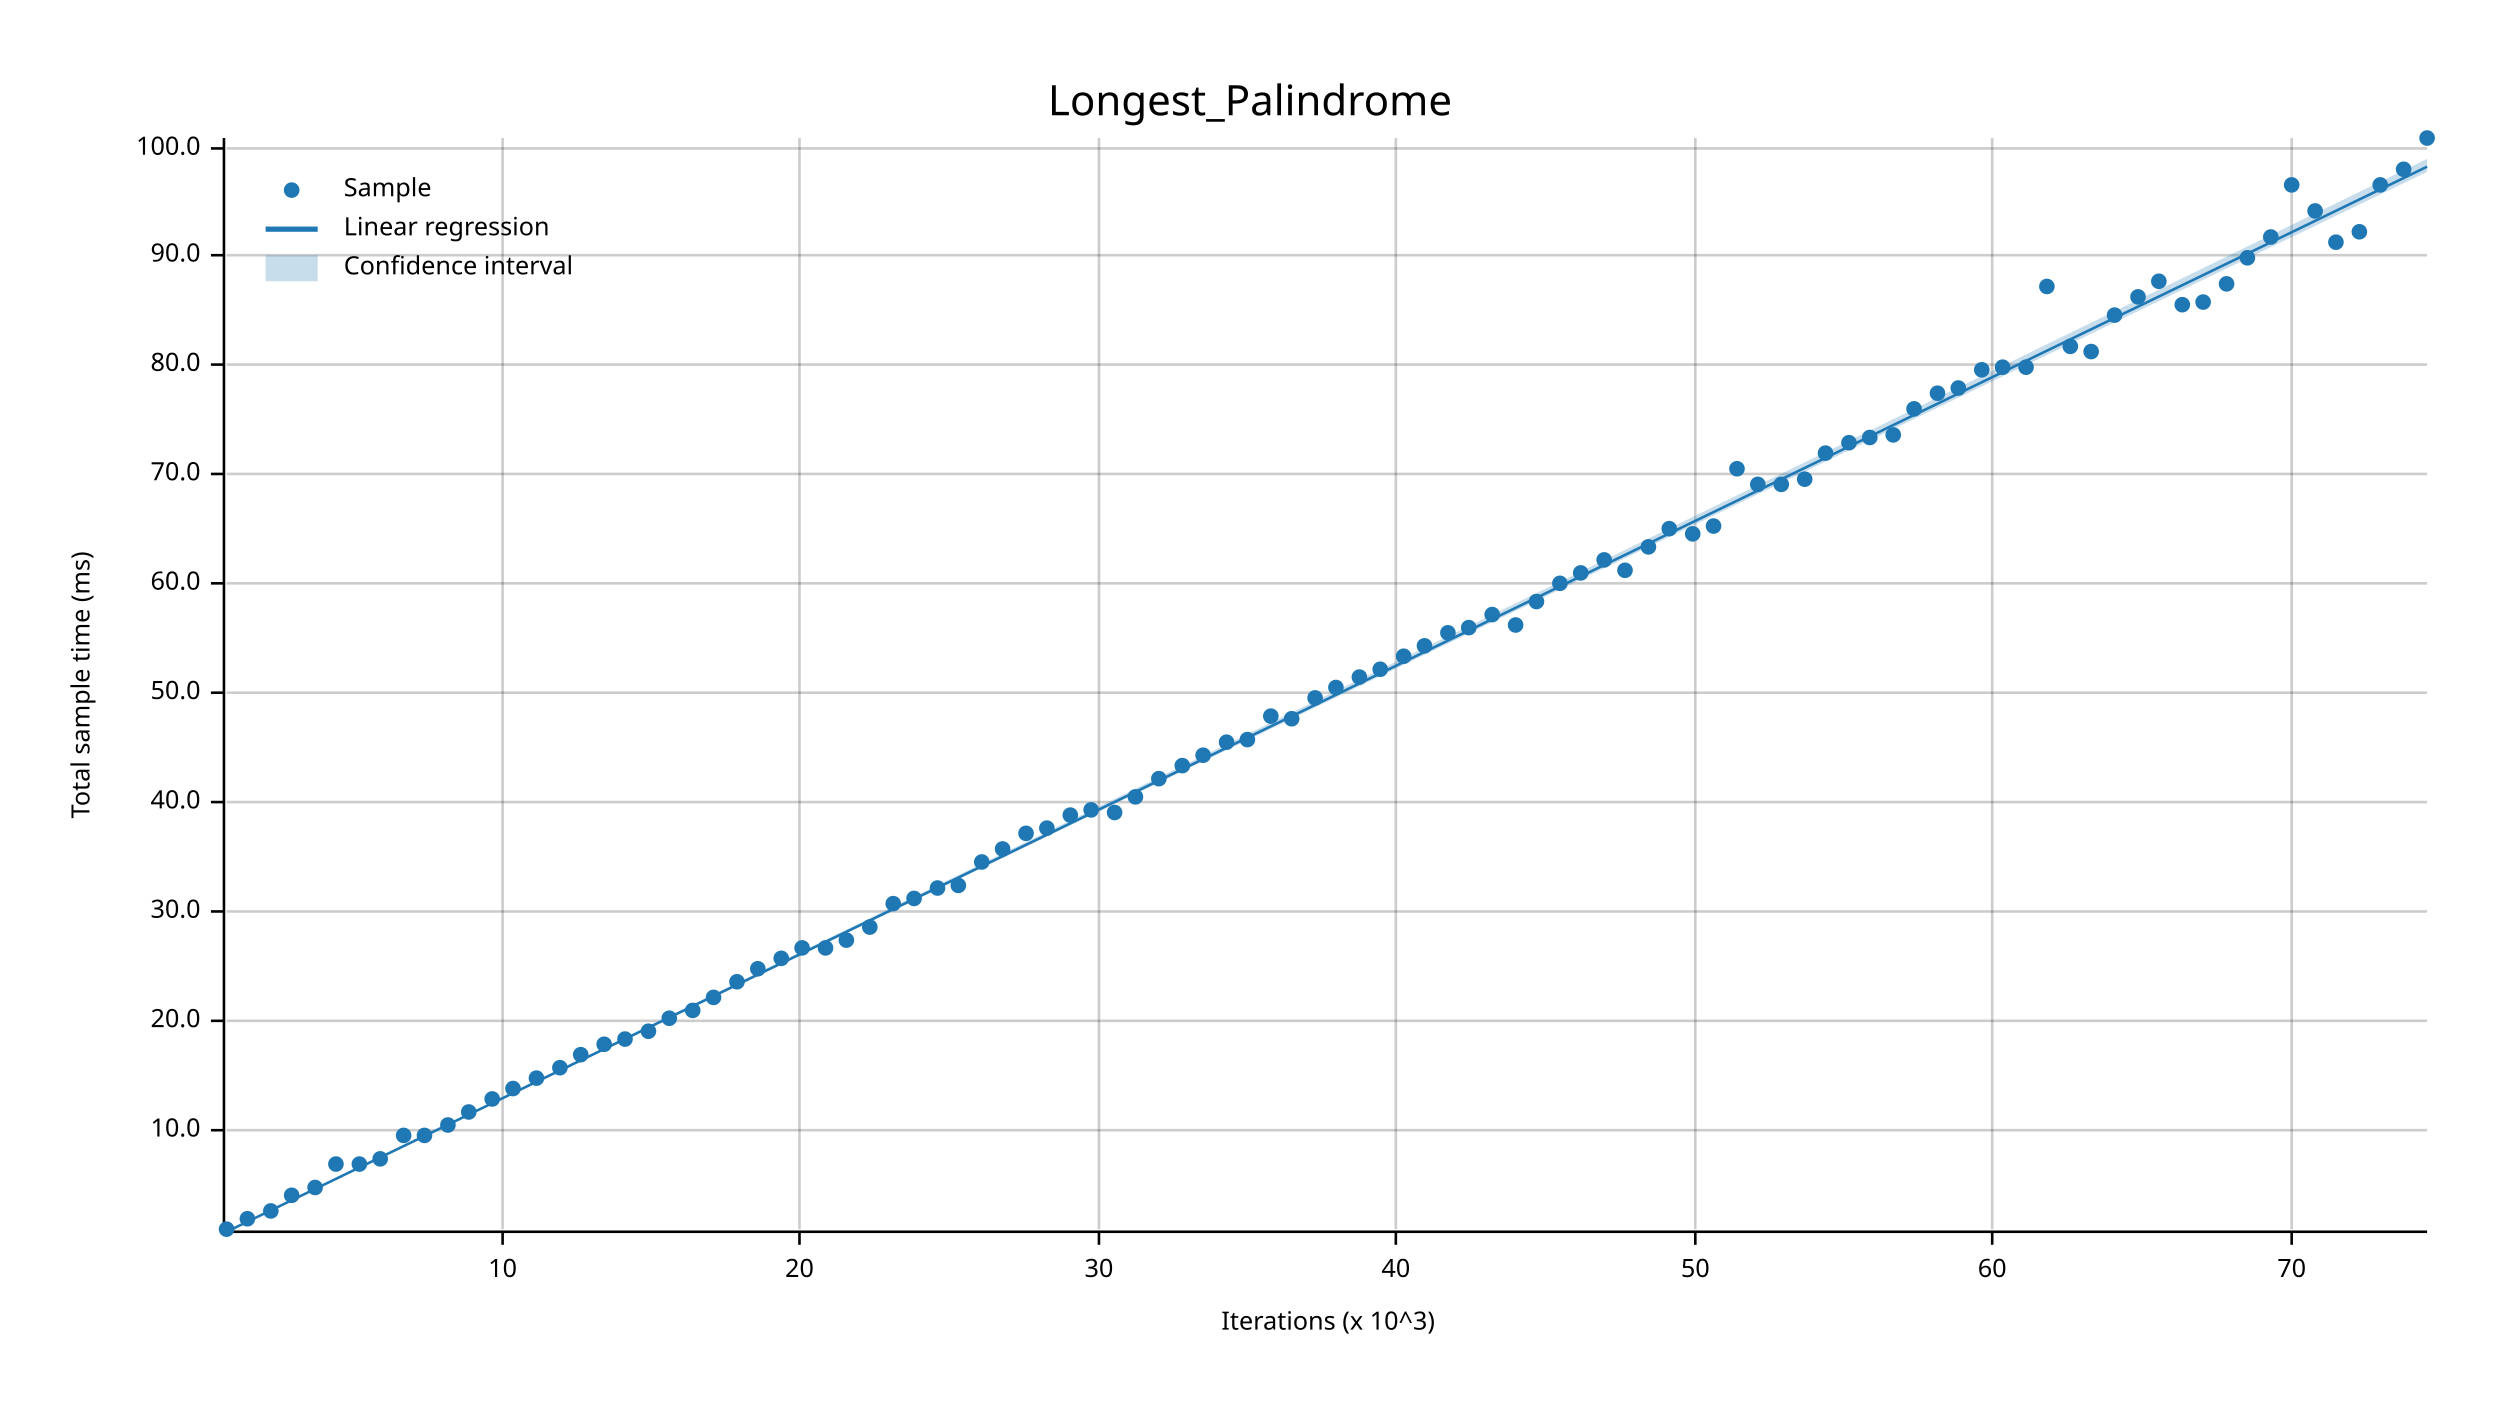
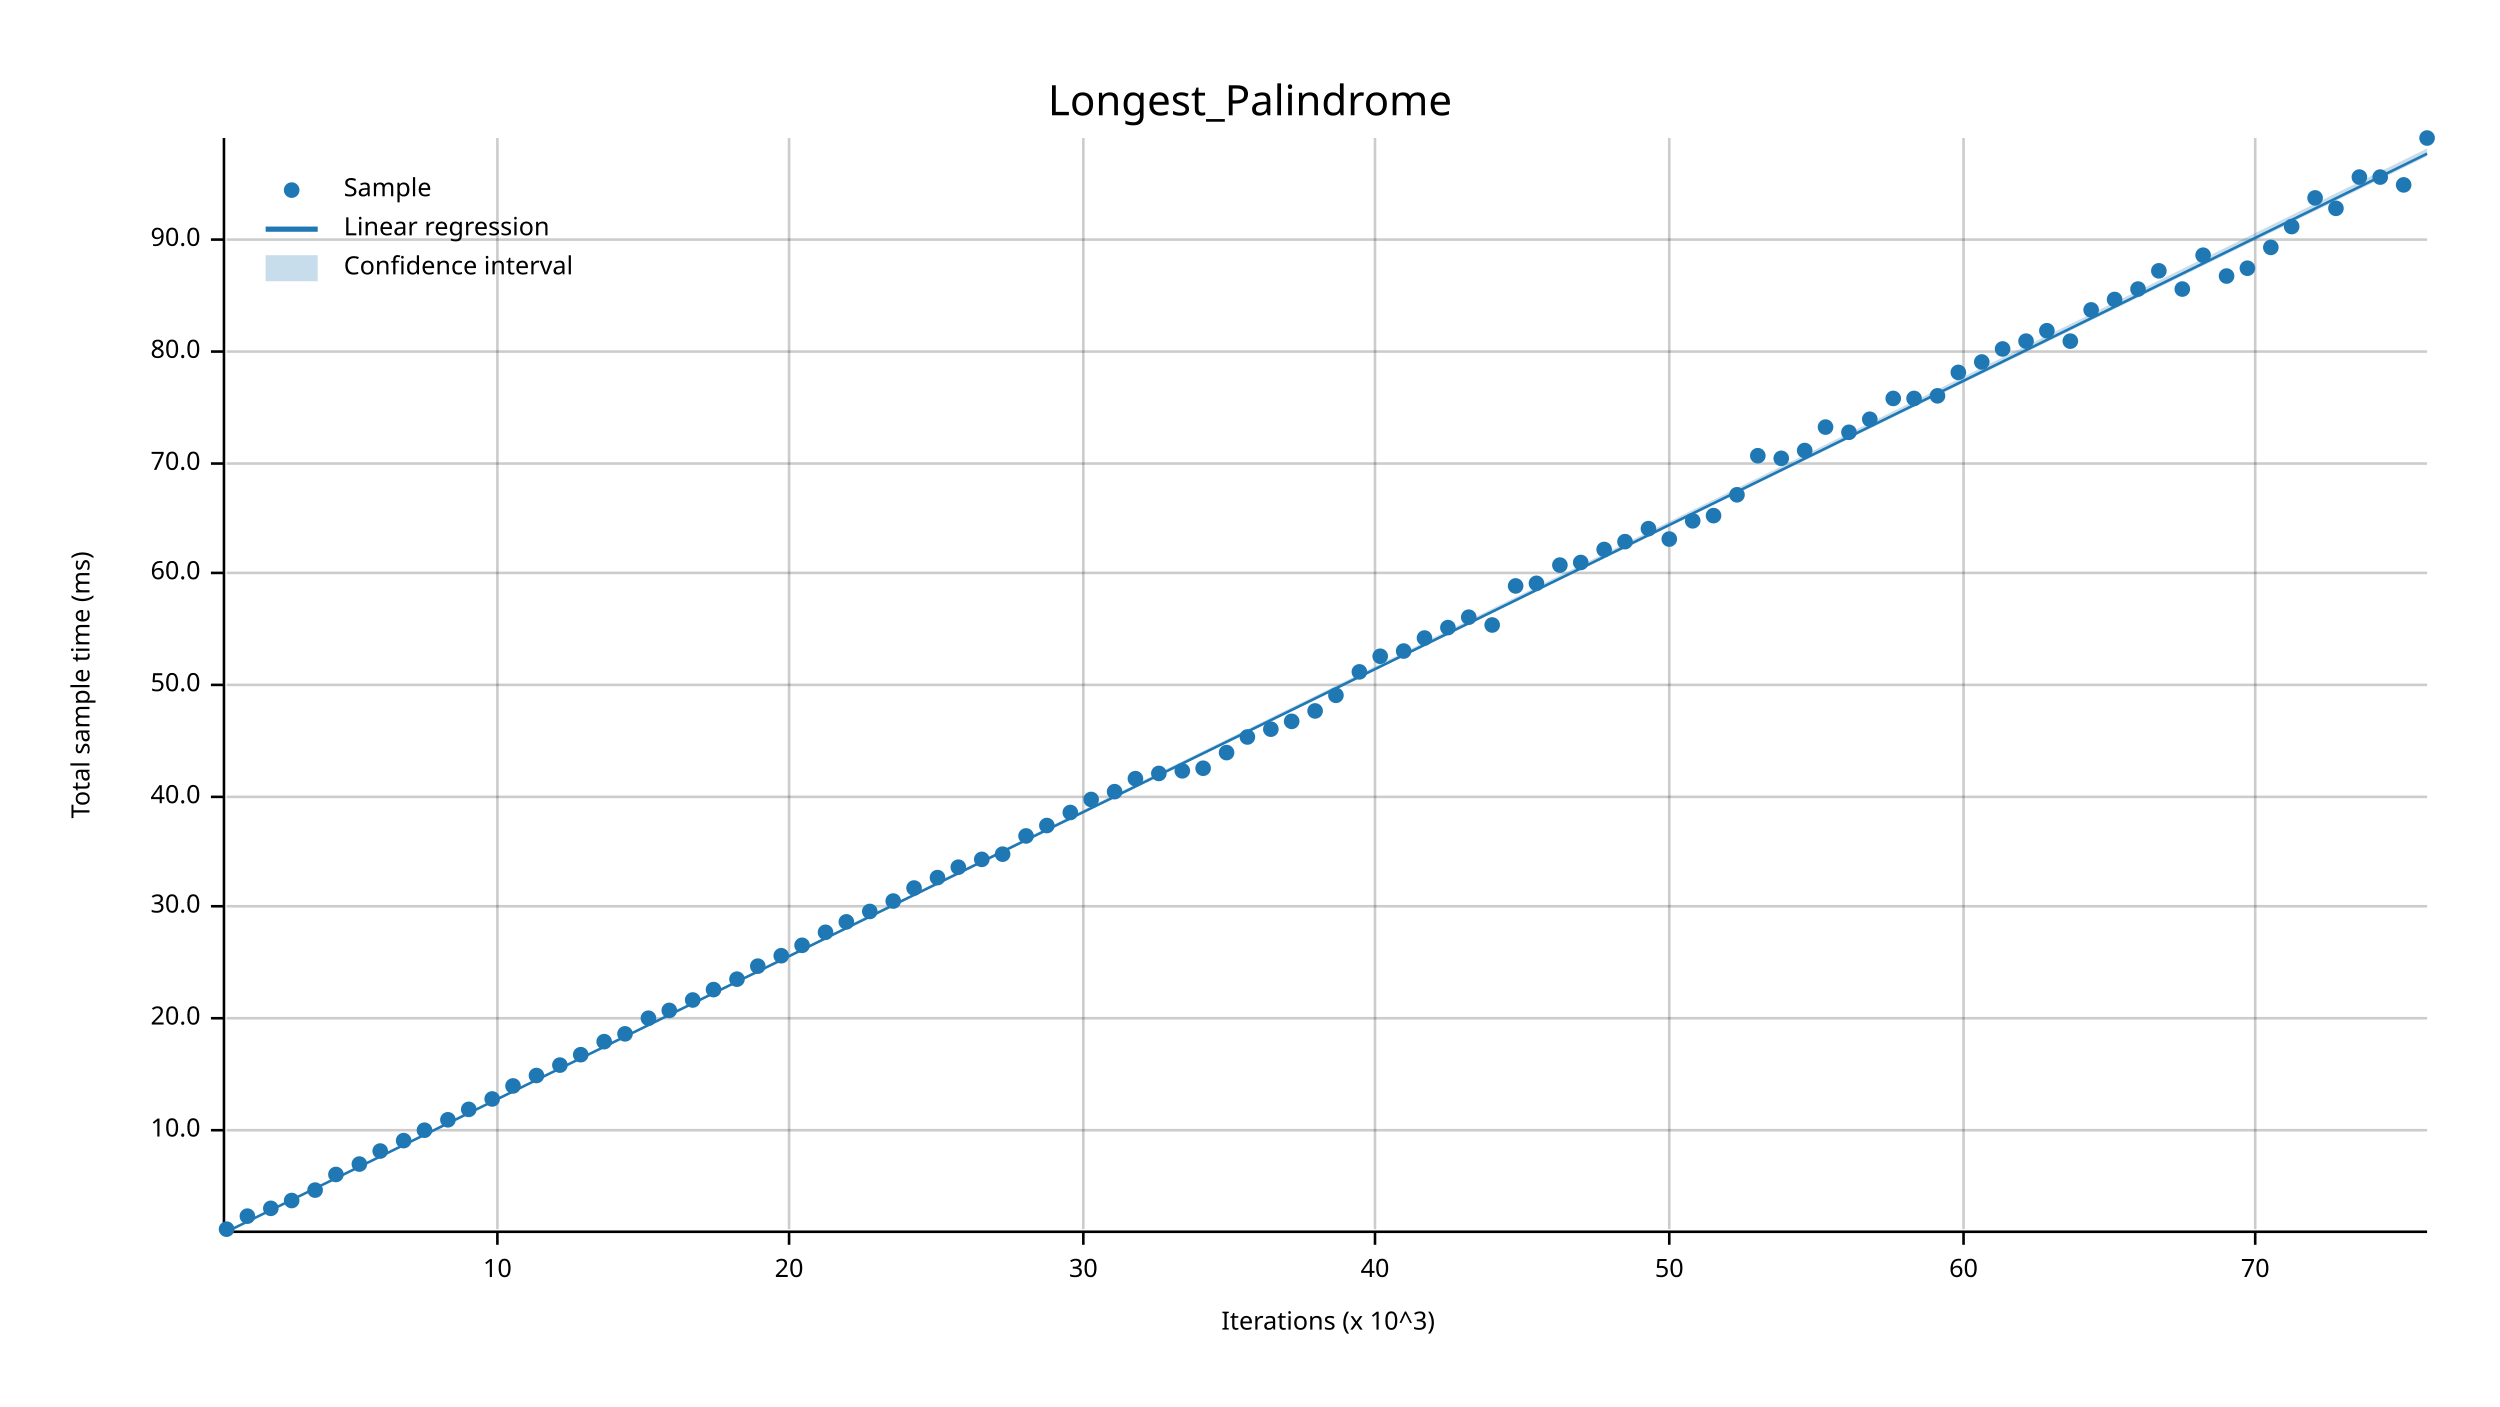
<svg xmlns="http://www.w3.org/2000/svg" width="960" height="540" viewBox="0 0 960 540">
  <text x="480" y="32" dy="0.76em" text-anchor="middle" font-family="sans-serif" font-size="16.129" opacity="1" fill="#000000">
Longest_Palindrome
</text>
  <text x="27" y="263" dy="0.76em" text-anchor="middle" font-family="sans-serif" font-size="9.677" opacity="1" fill="#000000" transform="rotate(270, 27, 263)">
Total sample time (ms)
</text>
  <text x="510" y="513" dy="-0.5ex" text-anchor="middle" font-family="sans-serif" font-size="9.677" opacity="1" fill="#000000">
Iterations (x 10^3)
</text>
-   <line opacity="0.2" stroke="#000000" stroke-width="1" x1="193" y1="472" x2="193" y2="53" />
-   <line opacity="0.2" stroke="#000000" stroke-width="1" x1="307" y1="472" x2="307" y2="53" />
-   <line opacity="0.2" stroke="#000000" stroke-width="1" x1="422" y1="472" x2="422" y2="53" />
-   <line opacity="0.2" stroke="#000000" stroke-width="1" x1="536" y1="472" x2="536" y2="53" />
-   <line opacity="0.2" stroke="#000000" stroke-width="1" x1="651" y1="472" x2="651" y2="53" />
-   <line opacity="0.2" stroke="#000000" stroke-width="1" x1="765" y1="472" x2="765" y2="53" />
-   <line opacity="0.2" stroke="#000000" stroke-width="1" x1="880" y1="472" x2="880" y2="53" />
+   <line opacity="0.2" stroke="#000000" stroke-width="1" x1="191" y1="472" x2="191" y2="53" />
+   <line opacity="0.2" stroke="#000000" stroke-width="1" x1="303" y1="472" x2="303" y2="53" />
+   <line opacity="0.2" stroke="#000000" stroke-width="1" x1="416" y1="472" x2="416" y2="53" />
+   <line opacity="0.2" stroke="#000000" stroke-width="1" x1="528" y1="472" x2="528" y2="53" />
+   <line opacity="0.2" stroke="#000000" stroke-width="1" x1="641" y1="472" x2="641" y2="53" />
+   <line opacity="0.2" stroke="#000000" stroke-width="1" x1="754" y1="472" x2="754" y2="53" />
+   <line opacity="0.2" stroke="#000000" stroke-width="1" x1="866" y1="472" x2="866" y2="53" />
  <line opacity="0.2" stroke="#000000" stroke-width="1" x1="87" y1="434" x2="932" y2="434" />
-   <line opacity="0.2" stroke="#000000" stroke-width="1" x1="87" y1="392" x2="932" y2="392" />
-   <line opacity="0.2" stroke="#000000" stroke-width="1" x1="87" y1="350" x2="932" y2="350" />
-   <line opacity="0.2" stroke="#000000" stroke-width="1" x1="87" y1="308" x2="932" y2="308" />
-   <line opacity="0.2" stroke="#000000" stroke-width="1" x1="87" y1="266" x2="932" y2="266" />
-   <line opacity="0.2" stroke="#000000" stroke-width="1" x1="87" y1="224" x2="932" y2="224" />
-   <line opacity="0.2" stroke="#000000" stroke-width="1" x1="87" y1="182" x2="932" y2="182" />
-   <line opacity="0.2" stroke="#000000" stroke-width="1" x1="87" y1="140" x2="932" y2="140" />
-   <line opacity="0.2" stroke="#000000" stroke-width="1" x1="87" y1="98" x2="932" y2="98" />
-   <line opacity="0.2" stroke="#000000" stroke-width="1" x1="87" y1="57" x2="932" y2="57" />
+   <line opacity="0.2" stroke="#000000" stroke-width="1" x1="87" y1="391" x2="932" y2="391" />
+   <line opacity="0.2" stroke="#000000" stroke-width="1" x1="87" y1="348" x2="932" y2="348" />
+   <line opacity="0.2" stroke="#000000" stroke-width="1" x1="87" y1="306" x2="932" y2="306" />
+   <line opacity="0.2" stroke="#000000" stroke-width="1" x1="87" y1="263" x2="932" y2="263" />
+   <line opacity="0.2" stroke="#000000" stroke-width="1" x1="87" y1="220" x2="932" y2="220" />
+   <line opacity="0.2" stroke="#000000" stroke-width="1" x1="87" y1="178" x2="932" y2="178" />
+   <line opacity="0.2" stroke="#000000" stroke-width="1" x1="87" y1="135" x2="932" y2="135" />
+   <line opacity="0.2" stroke="#000000" stroke-width="1" x1="87" y1="92" x2="932" y2="92" />
  <polyline fill="none" opacity="1" stroke="#000000" stroke-width="1" points="86,53 86,472 " />
  <text x="77" y="434" dy="0.5ex" text-anchor="end" font-family="sans-serif" font-size="9.677" opacity="1" fill="#000000">
10.0
</text>
  <polyline fill="none" opacity="1" stroke="#000000" stroke-width="1" points="81,434 86,434 " />
-   <text x="77" y="392" dy="0.5ex" text-anchor="end" font-family="sans-serif" font-size="9.677" opacity="1" fill="#000000">
+   <text x="77" y="391" dy="0.5ex" text-anchor="end" font-family="sans-serif" font-size="9.677" opacity="1" fill="#000000">
20.0
</text>
-   <polyline fill="none" opacity="1" stroke="#000000" stroke-width="1" points="81,392 86,392 " />
-   <text x="77" y="350" dy="0.5ex" text-anchor="end" font-family="sans-serif" font-size="9.677" opacity="1" fill="#000000">
+   <polyline fill="none" opacity="1" stroke="#000000" stroke-width="1" points="81,391 86,391 " />
+   <text x="77" y="348" dy="0.5ex" text-anchor="end" font-family="sans-serif" font-size="9.677" opacity="1" fill="#000000">
30.0
</text>
-   <polyline fill="none" opacity="1" stroke="#000000" stroke-width="1" points="81,350 86,350 " />
-   <text x="77" y="308" dy="0.5ex" text-anchor="end" font-family="sans-serif" font-size="9.677" opacity="1" fill="#000000">
+   <polyline fill="none" opacity="1" stroke="#000000" stroke-width="1" points="81,348 86,348 " />
+   <text x="77" y="306" dy="0.5ex" text-anchor="end" font-family="sans-serif" font-size="9.677" opacity="1" fill="#000000">
40.0
</text>
-   <polyline fill="none" opacity="1" stroke="#000000" stroke-width="1" points="81,308 86,308 " />
-   <text x="77" y="266" dy="0.5ex" text-anchor="end" font-family="sans-serif" font-size="9.677" opacity="1" fill="#000000">
+   <polyline fill="none" opacity="1" stroke="#000000" stroke-width="1" points="81,306 86,306 " />
+   <text x="77" y="263" dy="0.5ex" text-anchor="end" font-family="sans-serif" font-size="9.677" opacity="1" fill="#000000">
50.0
</text>
-   <polyline fill="none" opacity="1" stroke="#000000" stroke-width="1" points="81,266 86,266 " />
-   <text x="77" y="224" dy="0.5ex" text-anchor="end" font-family="sans-serif" font-size="9.677" opacity="1" fill="#000000">
+   <polyline fill="none" opacity="1" stroke="#000000" stroke-width="1" points="81,263 86,263 " />
+   <text x="77" y="220" dy="0.5ex" text-anchor="end" font-family="sans-serif" font-size="9.677" opacity="1" fill="#000000">
60.0
</text>
-   <polyline fill="none" opacity="1" stroke="#000000" stroke-width="1" points="81,224 86,224 " />
-   <text x="77" y="182" dy="0.5ex" text-anchor="end" font-family="sans-serif" font-size="9.677" opacity="1" fill="#000000">
+   <polyline fill="none" opacity="1" stroke="#000000" stroke-width="1" points="81,220 86,220 " />
+   <text x="77" y="178" dy="0.5ex" text-anchor="end" font-family="sans-serif" font-size="9.677" opacity="1" fill="#000000">
70.0
</text>
-   <polyline fill="none" opacity="1" stroke="#000000" stroke-width="1" points="81,182 86,182 " />
-   <text x="77" y="140" dy="0.5ex" text-anchor="end" font-family="sans-serif" font-size="9.677" opacity="1" fill="#000000">
+   <polyline fill="none" opacity="1" stroke="#000000" stroke-width="1" points="81,178 86,178 " />
+   <text x="77" y="135" dy="0.5ex" text-anchor="end" font-family="sans-serif" font-size="9.677" opacity="1" fill="#000000">
80.0
</text>
-   <polyline fill="none" opacity="1" stroke="#000000" stroke-width="1" points="81,140 86,140 " />
-   <text x="77" y="98" dy="0.5ex" text-anchor="end" font-family="sans-serif" font-size="9.677" opacity="1" fill="#000000">
+   <polyline fill="none" opacity="1" stroke="#000000" stroke-width="1" points="81,135 86,135 " />
+   <text x="77" y="92" dy="0.5ex" text-anchor="end" font-family="sans-serif" font-size="9.677" opacity="1" fill="#000000">
90.0
</text>
-   <polyline fill="none" opacity="1" stroke="#000000" stroke-width="1" points="81,98 86,98 " />
-   <text x="77" y="57" dy="0.5ex" text-anchor="end" font-family="sans-serif" font-size="9.677" opacity="1" fill="#000000">
- 100.0
- </text>
-   <polyline fill="none" opacity="1" stroke="#000000" stroke-width="1" points="81,57 86,57 " />
+   <polyline fill="none" opacity="1" stroke="#000000" stroke-width="1" points="81,92 86,92 " />
  <polyline fill="none" opacity="1" stroke="#000000" stroke-width="1" points="87,473 932,473 " />
-   <text x="193" y="483" dy="0.76em" text-anchor="middle" font-family="sans-serif" font-size="9.677" opacity="1" fill="#000000">
+   <text x="191" y="483" dy="0.76em" text-anchor="middle" font-family="sans-serif" font-size="9.677" opacity="1" fill="#000000">
10
</text>
-   <polyline fill="none" opacity="1" stroke="#000000" stroke-width="1" points="193,473 193,478 " />
-   <text x="307" y="483" dy="0.76em" text-anchor="middle" font-family="sans-serif" font-size="9.677" opacity="1" fill="#000000">
+   <polyline fill="none" opacity="1" stroke="#000000" stroke-width="1" points="191,473 191,478 " />
+   <text x="303" y="483" dy="0.76em" text-anchor="middle" font-family="sans-serif" font-size="9.677" opacity="1" fill="#000000">
20
</text>
-   <polyline fill="none" opacity="1" stroke="#000000" stroke-width="1" points="307,473 307,478 " />
-   <text x="422" y="483" dy="0.76em" text-anchor="middle" font-family="sans-serif" font-size="9.677" opacity="1" fill="#000000">
+   <polyline fill="none" opacity="1" stroke="#000000" stroke-width="1" points="303,473 303,478 " />
+   <text x="416" y="483" dy="0.76em" text-anchor="middle" font-family="sans-serif" font-size="9.677" opacity="1" fill="#000000">
30
</text>
-   <polyline fill="none" opacity="1" stroke="#000000" stroke-width="1" points="422,473 422,478 " />
-   <text x="536" y="483" dy="0.76em" text-anchor="middle" font-family="sans-serif" font-size="9.677" opacity="1" fill="#000000">
+   <polyline fill="none" opacity="1" stroke="#000000" stroke-width="1" points="416,473 416,478 " />
+   <text x="528" y="483" dy="0.76em" text-anchor="middle" font-family="sans-serif" font-size="9.677" opacity="1" fill="#000000">
40
</text>
-   <polyline fill="none" opacity="1" stroke="#000000" stroke-width="1" points="536,473 536,478 " />
-   <text x="651" y="483" dy="0.76em" text-anchor="middle" font-family="sans-serif" font-size="9.677" opacity="1" fill="#000000">
+   <polyline fill="none" opacity="1" stroke="#000000" stroke-width="1" points="528,473 528,478 " />
+   <text x="641" y="483" dy="0.76em" text-anchor="middle" font-family="sans-serif" font-size="9.677" opacity="1" fill="#000000">
50
</text>
-   <polyline fill="none" opacity="1" stroke="#000000" stroke-width="1" points="651,473 651,478 " />
-   <text x="765" y="483" dy="0.76em" text-anchor="middle" font-family="sans-serif" font-size="9.677" opacity="1" fill="#000000">
+   <polyline fill="none" opacity="1" stroke="#000000" stroke-width="1" points="641,473 641,478 " />
+   <text x="754" y="483" dy="0.76em" text-anchor="middle" font-family="sans-serif" font-size="9.677" opacity="1" fill="#000000">
60
</text>
-   <polyline fill="none" opacity="1" stroke="#000000" stroke-width="1" points="765,473 765,478 " />
-   <text x="880" y="483" dy="0.76em" text-anchor="middle" font-family="sans-serif" font-size="9.677" opacity="1" fill="#000000">
+   <polyline fill="none" opacity="1" stroke="#000000" stroke-width="1" points="754,473 754,478 " />
+   <text x="866" y="483" dy="0.76em" text-anchor="middle" font-family="sans-serif" font-size="9.677" opacity="1" fill="#000000">
70
</text>
-   <polyline fill="none" opacity="1" stroke="#000000" stroke-width="1" points="880,473 880,478 " />
+   <polyline fill="none" opacity="1" stroke="#000000" stroke-width="1" points="866,473 866,478 " />
  <circle cx="87" cy="472" r="3" opacity="1" fill="#1F78B4" stroke="none" stroke-width="1" />
-   <circle cx="95" cy="468" r="3" opacity="1" fill="#1F78B4" stroke="none" stroke-width="1" />
-   <circle cx="104" cy="465" r="3" opacity="1" fill="#1F78B4" stroke="none" stroke-width="1" />
-   <circle cx="112" cy="459" r="3" opacity="1" fill="#1F78B4" stroke="none" stroke-width="1" />
-   <circle cx="121" cy="456" r="3" opacity="1" fill="#1F78B4" stroke="none" stroke-width="1" />
-   <circle cx="129" cy="447" r="3" opacity="1" fill="#1F78B4" stroke="none" stroke-width="1" />
+   <circle cx="95" cy="467" r="3" opacity="1" fill="#1F78B4" stroke="none" stroke-width="1" />
+   <circle cx="104" cy="464" r="3" opacity="1" fill="#1F78B4" stroke="none" stroke-width="1" />
+   <circle cx="112" cy="461" r="3" opacity="1" fill="#1F78B4" stroke="none" stroke-width="1" />
+   <circle cx="121" cy="457" r="3" opacity="1" fill="#1F78B4" stroke="none" stroke-width="1" />
+   <circle cx="129" cy="451" r="3" opacity="1" fill="#1F78B4" stroke="none" stroke-width="1" />
  <circle cx="138" cy="447" r="3" opacity="1" fill="#1F78B4" stroke="none" stroke-width="1" />
-   <circle cx="146" cy="445" r="3" opacity="1" fill="#1F78B4" stroke="none" stroke-width="1" />
-   <circle cx="155" cy="436" r="3" opacity="1" fill="#1F78B4" stroke="none" stroke-width="1" />
-   <circle cx="163" cy="436" r="3" opacity="1" fill="#1F78B4" stroke="none" stroke-width="1" />
-   <circle cx="172" cy="432" r="3" opacity="1" fill="#1F78B4" stroke="none" stroke-width="1" />
-   <circle cx="180" cy="427" r="3" opacity="1" fill="#1F78B4" stroke="none" stroke-width="1" />
+   <circle cx="146" cy="442" r="3" opacity="1" fill="#1F78B4" stroke="none" stroke-width="1" />
+   <circle cx="155" cy="438" r="3" opacity="1" fill="#1F78B4" stroke="none" stroke-width="1" />
+   <circle cx="163" cy="434" r="3" opacity="1" fill="#1F78B4" stroke="none" stroke-width="1" />
+   <circle cx="172" cy="430" r="3" opacity="1" fill="#1F78B4" stroke="none" stroke-width="1" />
+   <circle cx="180" cy="426" r="3" opacity="1" fill="#1F78B4" stroke="none" stroke-width="1" />
  <circle cx="189" cy="422" r="3" opacity="1" fill="#1F78B4" stroke="none" stroke-width="1" />
-   <circle cx="197" cy="418" r="3" opacity="1" fill="#1F78B4" stroke="none" stroke-width="1" />
-   <circle cx="206" cy="414" r="3" opacity="1" fill="#1F78B4" stroke="none" stroke-width="1" />
-   <circle cx="215" cy="410" r="3" opacity="1" fill="#1F78B4" stroke="none" stroke-width="1" />
+   <circle cx="197" cy="417" r="3" opacity="1" fill="#1F78B4" stroke="none" stroke-width="1" />
+   <circle cx="206" cy="413" r="3" opacity="1" fill="#1F78B4" stroke="none" stroke-width="1" />
+   <circle cx="215" cy="409" r="3" opacity="1" fill="#1F78B4" stroke="none" stroke-width="1" />
  <circle cx="223" cy="405" r="3" opacity="1" fill="#1F78B4" stroke="none" stroke-width="1" />
-   <circle cx="232" cy="401" r="3" opacity="1" fill="#1F78B4" stroke="none" stroke-width="1" />
-   <circle cx="240" cy="399" r="3" opacity="1" fill="#1F78B4" stroke="none" stroke-width="1" />
-   <circle cx="249" cy="396" r="3" opacity="1" fill="#1F78B4" stroke="none" stroke-width="1" />
-   <circle cx="257" cy="391" r="3" opacity="1" fill="#1F78B4" stroke="none" stroke-width="1" />
-   <circle cx="266" cy="388" r="3" opacity="1" fill="#1F78B4" stroke="none" stroke-width="1" />
-   <circle cx="274" cy="383" r="3" opacity="1" fill="#1F78B4" stroke="none" stroke-width="1" />
-   <circle cx="283" cy="377" r="3" opacity="1" fill="#1F78B4" stroke="none" stroke-width="1" />
-   <circle cx="291" cy="372" r="3" opacity="1" fill="#1F78B4" stroke="none" stroke-width="1" />
-   <circle cx="300" cy="368" r="3" opacity="1" fill="#1F78B4" stroke="none" stroke-width="1" />
-   <circle cx="308" cy="364" r="3" opacity="1" fill="#1F78B4" stroke="none" stroke-width="1" />
-   <circle cx="317" cy="364" r="3" opacity="1" fill="#1F78B4" stroke="none" stroke-width="1" />
-   <circle cx="325" cy="361" r="3" opacity="1" fill="#1F78B4" stroke="none" stroke-width="1" />
-   <circle cx="334" cy="356" r="3" opacity="1" fill="#1F78B4" stroke="none" stroke-width="1" />
-   <circle cx="343" cy="347" r="3" opacity="1" fill="#1F78B4" stroke="none" stroke-width="1" />
-   <circle cx="351" cy="345" r="3" opacity="1" fill="#1F78B4" stroke="none" stroke-width="1" />
-   <circle cx="360" cy="341" r="3" opacity="1" fill="#1F78B4" stroke="none" stroke-width="1" />
-   <circle cx="368" cy="340" r="3" opacity="1" fill="#1F78B4" stroke="none" stroke-width="1" />
-   <circle cx="377" cy="331" r="3" opacity="1" fill="#1F78B4" stroke="none" stroke-width="1" />
-   <circle cx="385" cy="326" r="3" opacity="1" fill="#1F78B4" stroke="none" stroke-width="1" />
-   <circle cx="394" cy="320" r="3" opacity="1" fill="#1F78B4" stroke="none" stroke-width="1" />
-   <circle cx="402" cy="318" r="3" opacity="1" fill="#1F78B4" stroke="none" stroke-width="1" />
-   <circle cx="411" cy="313" r="3" opacity="1" fill="#1F78B4" stroke="none" stroke-width="1" />
-   <circle cx="419" cy="311" r="3" opacity="1" fill="#1F78B4" stroke="none" stroke-width="1" />
-   <circle cx="428" cy="312" r="3" opacity="1" fill="#1F78B4" stroke="none" stroke-width="1" />
-   <circle cx="436" cy="306" r="3" opacity="1" fill="#1F78B4" stroke="none" stroke-width="1" />
-   <circle cx="445" cy="299" r="3" opacity="1" fill="#1F78B4" stroke="none" stroke-width="1" />
-   <circle cx="454" cy="294" r="3" opacity="1" fill="#1F78B4" stroke="none" stroke-width="1" />
-   <circle cx="462" cy="290" r="3" opacity="1" fill="#1F78B4" stroke="none" stroke-width="1" />
-   <circle cx="471" cy="285" r="3" opacity="1" fill="#1F78B4" stroke="none" stroke-width="1" />
-   <circle cx="479" cy="284" r="3" opacity="1" fill="#1F78B4" stroke="none" stroke-width="1" />
-   <circle cx="488" cy="275" r="3" opacity="1" fill="#1F78B4" stroke="none" stroke-width="1" />
-   <circle cx="496" cy="276" r="3" opacity="1" fill="#1F78B4" stroke="none" stroke-width="1" />
-   <circle cx="505" cy="268" r="3" opacity="1" fill="#1F78B4" stroke="none" stroke-width="1" />
-   <circle cx="513" cy="264" r="3" opacity="1" fill="#1F78B4" stroke="none" stroke-width="1" />
-   <circle cx="522" cy="260" r="3" opacity="1" fill="#1F78B4" stroke="none" stroke-width="1" />
-   <circle cx="530" cy="257" r="3" opacity="1" fill="#1F78B4" stroke="none" stroke-width="1" />
-   <circle cx="539" cy="252" r="3" opacity="1" fill="#1F78B4" stroke="none" stroke-width="1" />
-   <circle cx="547" cy="248" r="3" opacity="1" fill="#1F78B4" stroke="none" stroke-width="1" />
-   <circle cx="556" cy="243" r="3" opacity="1" fill="#1F78B4" stroke="none" stroke-width="1" />
-   <circle cx="564" cy="241" r="3" opacity="1" fill="#1F78B4" stroke="none" stroke-width="1" />
-   <circle cx="573" cy="236" r="3" opacity="1" fill="#1F78B4" stroke="none" stroke-width="1" />
-   <circle cx="582" cy="240" r="3" opacity="1" fill="#1F78B4" stroke="none" stroke-width="1" />
-   <circle cx="590" cy="231" r="3" opacity="1" fill="#1F78B4" stroke="none" stroke-width="1" />
-   <circle cx="599" cy="224" r="3" opacity="1" fill="#1F78B4" stroke="none" stroke-width="1" />
-   <circle cx="607" cy="220" r="3" opacity="1" fill="#1F78B4" stroke="none" stroke-width="1" />
-   <circle cx="616" cy="215" r="3" opacity="1" fill="#1F78B4" stroke="none" stroke-width="1" />
-   <circle cx="624" cy="219" r="3" opacity="1" fill="#1F78B4" stroke="none" stroke-width="1" />
-   <circle cx="633" cy="210" r="3" opacity="1" fill="#1F78B4" stroke="none" stroke-width="1" />
-   <circle cx="641" cy="203" r="3" opacity="1" fill="#1F78B4" stroke="none" stroke-width="1" />
-   <circle cx="650" cy="205" r="3" opacity="1" fill="#1F78B4" stroke="none" stroke-width="1" />
-   <circle cx="658" cy="202" r="3" opacity="1" fill="#1F78B4" stroke="none" stroke-width="1" />
-   <circle cx="667" cy="180" r="3" opacity="1" fill="#1F78B4" stroke="none" stroke-width="1" />
-   <circle cx="675" cy="186" r="3" opacity="1" fill="#1F78B4" stroke="none" stroke-width="1" />
-   <circle cx="684" cy="186" r="3" opacity="1" fill="#1F78B4" stroke="none" stroke-width="1" />
-   <circle cx="693" cy="184" r="3" opacity="1" fill="#1F78B4" stroke="none" stroke-width="1" />
-   <circle cx="701" cy="174" r="3" opacity="1" fill="#1F78B4" stroke="none" stroke-width="1" />
-   <circle cx="710" cy="170" r="3" opacity="1" fill="#1F78B4" stroke="none" stroke-width="1" />
-   <circle cx="718" cy="168" r="3" opacity="1" fill="#1F78B4" stroke="none" stroke-width="1" />
-   <circle cx="727" cy="167" r="3" opacity="1" fill="#1F78B4" stroke="none" stroke-width="1" />
-   <circle cx="735" cy="157" r="3" opacity="1" fill="#1F78B4" stroke="none" stroke-width="1" />
-   <circle cx="744" cy="151" r="3" opacity="1" fill="#1F78B4" stroke="none" stroke-width="1" />
-   <circle cx="752" cy="149" r="3" opacity="1" fill="#1F78B4" stroke="none" stroke-width="1" />
-   <circle cx="761" cy="142" r="3" opacity="1" fill="#1F78B4" stroke="none" stroke-width="1" />
-   <circle cx="769" cy="141" r="3" opacity="1" fill="#1F78B4" stroke="none" stroke-width="1" />
-   <circle cx="778" cy="141" r="3" opacity="1" fill="#1F78B4" stroke="none" stroke-width="1" />
-   <circle cx="786" cy="110" r="3" opacity="1" fill="#1F78B4" stroke="none" stroke-width="1" />
-   <circle cx="795" cy="133" r="3" opacity="1" fill="#1F78B4" stroke="none" stroke-width="1" />
-   <circle cx="803" cy="135" r="3" opacity="1" fill="#1F78B4" stroke="none" stroke-width="1" />
-   <circle cx="812" cy="121" r="3" opacity="1" fill="#1F78B4" stroke="none" stroke-width="1" />
-   <circle cx="821" cy="114" r="3" opacity="1" fill="#1F78B4" stroke="none" stroke-width="1" />
-   <circle cx="829" cy="108" r="3" opacity="1" fill="#1F78B4" stroke="none" stroke-width="1" />
-   <circle cx="838" cy="117" r="3" opacity="1" fill="#1F78B4" stroke="none" stroke-width="1" />
-   <circle cx="846" cy="116" r="3" opacity="1" fill="#1F78B4" stroke="none" stroke-width="1" />
-   <circle cx="855" cy="109" r="3" opacity="1" fill="#1F78B4" stroke="none" stroke-width="1" />
-   <circle cx="863" cy="99" r="3" opacity="1" fill="#1F78B4" stroke="none" stroke-width="1" />
-   <circle cx="872" cy="91" r="3" opacity="1" fill="#1F78B4" stroke="none" stroke-width="1" />
-   <circle cx="880" cy="71" r="3" opacity="1" fill="#1F78B4" stroke="none" stroke-width="1" />
-   <circle cx="889" cy="81" r="3" opacity="1" fill="#1F78B4" stroke="none" stroke-width="1" />
-   <circle cx="897" cy="93" r="3" opacity="1" fill="#1F78B4" stroke="none" stroke-width="1" />
-   <circle cx="906" cy="89" r="3" opacity="1" fill="#1F78B4" stroke="none" stroke-width="1" />
-   <circle cx="914" cy="71" r="3" opacity="1" fill="#1F78B4" stroke="none" stroke-width="1" />
-   <circle cx="923" cy="65" r="3" opacity="1" fill="#1F78B4" stroke="none" stroke-width="1" />
+   <circle cx="232" cy="400" r="3" opacity="1" fill="#1F78B4" stroke="none" stroke-width="1" />
+   <circle cx="240" cy="397" r="3" opacity="1" fill="#1F78B4" stroke="none" stroke-width="1" />
+   <circle cx="249" cy="391" r="3" opacity="1" fill="#1F78B4" stroke="none" stroke-width="1" />
+   <circle cx="257" cy="388" r="3" opacity="1" fill="#1F78B4" stroke="none" stroke-width="1" />
+   <circle cx="266" cy="384" r="3" opacity="1" fill="#1F78B4" stroke="none" stroke-width="1" />
+   <circle cx="274" cy="380" r="3" opacity="1" fill="#1F78B4" stroke="none" stroke-width="1" />
+   <circle cx="283" cy="376" r="3" opacity="1" fill="#1F78B4" stroke="none" stroke-width="1" />
+   <circle cx="291" cy="371" r="3" opacity="1" fill="#1F78B4" stroke="none" stroke-width="1" />
+   <circle cx="300" cy="367" r="3" opacity="1" fill="#1F78B4" stroke="none" stroke-width="1" />
+   <circle cx="308" cy="363" r="3" opacity="1" fill="#1F78B4" stroke="none" stroke-width="1" />
+   <circle cx="317" cy="358" r="3" opacity="1" fill="#1F78B4" stroke="none" stroke-width="1" />
+   <circle cx="325" cy="354" r="3" opacity="1" fill="#1F78B4" stroke="none" stroke-width="1" />
+   <circle cx="334" cy="350" r="3" opacity="1" fill="#1F78B4" stroke="none" stroke-width="1" />
+   <circle cx="343" cy="346" r="3" opacity="1" fill="#1F78B4" stroke="none" stroke-width="1" />
+   <circle cx="351" cy="341" r="3" opacity="1" fill="#1F78B4" stroke="none" stroke-width="1" />
+   <circle cx="360" cy="337" r="3" opacity="1" fill="#1F78B4" stroke="none" stroke-width="1" />
+   <circle cx="368" cy="333" r="3" opacity="1" fill="#1F78B4" stroke="none" stroke-width="1" />
+   <circle cx="377" cy="330" r="3" opacity="1" fill="#1F78B4" stroke="none" stroke-width="1" />
+   <circle cx="385" cy="328" r="3" opacity="1" fill="#1F78B4" stroke="none" stroke-width="1" />
+   <circle cx="394" cy="321" r="3" opacity="1" fill="#1F78B4" stroke="none" stroke-width="1" />
+   <circle cx="402" cy="317" r="3" opacity="1" fill="#1F78B4" stroke="none" stroke-width="1" />
+   <circle cx="411" cy="312" r="3" opacity="1" fill="#1F78B4" stroke="none" stroke-width="1" />
+   <circle cx="419" cy="307" r="3" opacity="1" fill="#1F78B4" stroke="none" stroke-width="1" />
+   <circle cx="428" cy="304" r="3" opacity="1" fill="#1F78B4" stroke="none" stroke-width="1" />
+   <circle cx="436" cy="299" r="3" opacity="1" fill="#1F78B4" stroke="none" stroke-width="1" />
+   <circle cx="445" cy="297" r="3" opacity="1" fill="#1F78B4" stroke="none" stroke-width="1" />
+   <circle cx="454" cy="296" r="3" opacity="1" fill="#1F78B4" stroke="none" stroke-width="1" />
+   <circle cx="462" cy="295" r="3" opacity="1" fill="#1F78B4" stroke="none" stroke-width="1" />
+   <circle cx="471" cy="289" r="3" opacity="1" fill="#1F78B4" stroke="none" stroke-width="1" />
+   <circle cx="479" cy="283" r="3" opacity="1" fill="#1F78B4" stroke="none" stroke-width="1" />
+   <circle cx="488" cy="280" r="3" opacity="1" fill="#1F78B4" stroke="none" stroke-width="1" />
+   <circle cx="496" cy="277" r="3" opacity="1" fill="#1F78B4" stroke="none" stroke-width="1" />
+   <circle cx="505" cy="273" r="3" opacity="1" fill="#1F78B4" stroke="none" stroke-width="1" />
+   <circle cx="513" cy="267" r="3" opacity="1" fill="#1F78B4" stroke="none" stroke-width="1" />
+   <circle cx="522" cy="258" r="3" opacity="1" fill="#1F78B4" stroke="none" stroke-width="1" />
+   <circle cx="530" cy="252" r="3" opacity="1" fill="#1F78B4" stroke="none" stroke-width="1" />
+   <circle cx="539" cy="250" r="3" opacity="1" fill="#1F78B4" stroke="none" stroke-width="1" />
+   <circle cx="547" cy="245" r="3" opacity="1" fill="#1F78B4" stroke="none" stroke-width="1" />
+   <circle cx="556" cy="241" r="3" opacity="1" fill="#1F78B4" stroke="none" stroke-width="1" />
+   <circle cx="564" cy="237" r="3" opacity="1" fill="#1F78B4" stroke="none" stroke-width="1" />
+   <circle cx="573" cy="240" r="3" opacity="1" fill="#1F78B4" stroke="none" stroke-width="1" />
+   <circle cx="582" cy="225" r="3" opacity="1" fill="#1F78B4" stroke="none" stroke-width="1" />
+   <circle cx="590" cy="224" r="3" opacity="1" fill="#1F78B4" stroke="none" stroke-width="1" />
+   <circle cx="599" cy="217" r="3" opacity="1" fill="#1F78B4" stroke="none" stroke-width="1" />
+   <circle cx="607" cy="216" r="3" opacity="1" fill="#1F78B4" stroke="none" stroke-width="1" />
+   <circle cx="616" cy="211" r="3" opacity="1" fill="#1F78B4" stroke="none" stroke-width="1" />
+   <circle cx="624" cy="208" r="3" opacity="1" fill="#1F78B4" stroke="none" stroke-width="1" />
+   <circle cx="633" cy="203" r="3" opacity="1" fill="#1F78B4" stroke="none" stroke-width="1" />
+   <circle cx="641" cy="207" r="3" opacity="1" fill="#1F78B4" stroke="none" stroke-width="1" />
+   <circle cx="650" cy="200" r="3" opacity="1" fill="#1F78B4" stroke="none" stroke-width="1" />
+   <circle cx="658" cy="198" r="3" opacity="1" fill="#1F78B4" stroke="none" stroke-width="1" />
+   <circle cx="667" cy="190" r="3" opacity="1" fill="#1F78B4" stroke="none" stroke-width="1" />
+   <circle cx="675" cy="175" r="3" opacity="1" fill="#1F78B4" stroke="none" stroke-width="1" />
+   <circle cx="684" cy="176" r="3" opacity="1" fill="#1F78B4" stroke="none" stroke-width="1" />
+   <circle cx="693" cy="173" r="3" opacity="1" fill="#1F78B4" stroke="none" stroke-width="1" />
+   <circle cx="701" cy="164" r="3" opacity="1" fill="#1F78B4" stroke="none" stroke-width="1" />
+   <circle cx="710" cy="166" r="3" opacity="1" fill="#1F78B4" stroke="none" stroke-width="1" />
+   <circle cx="718" cy="161" r="3" opacity="1" fill="#1F78B4" stroke="none" stroke-width="1" />
+   <circle cx="727" cy="153" r="3" opacity="1" fill="#1F78B4" stroke="none" stroke-width="1" />
+   <circle cx="735" cy="153" r="3" opacity="1" fill="#1F78B4" stroke="none" stroke-width="1" />
+   <circle cx="744" cy="152" r="3" opacity="1" fill="#1F78B4" stroke="none" stroke-width="1" />
+   <circle cx="752" cy="143" r="3" opacity="1" fill="#1F78B4" stroke="none" stroke-width="1" />
+   <circle cx="761" cy="139" r="3" opacity="1" fill="#1F78B4" stroke="none" stroke-width="1" />
+   <circle cx="769" cy="134" r="3" opacity="1" fill="#1F78B4" stroke="none" stroke-width="1" />
+   <circle cx="778" cy="131" r="3" opacity="1" fill="#1F78B4" stroke="none" stroke-width="1" />
+   <circle cx="786" cy="127" r="3" opacity="1" fill="#1F78B4" stroke="none" stroke-width="1" />
+   <circle cx="795" cy="131" r="3" opacity="1" fill="#1F78B4" stroke="none" stroke-width="1" />
+   <circle cx="803" cy="119" r="3" opacity="1" fill="#1F78B4" stroke="none" stroke-width="1" />
+   <circle cx="812" cy="115" r="3" opacity="1" fill="#1F78B4" stroke="none" stroke-width="1" />
+   <circle cx="821" cy="111" r="3" opacity="1" fill="#1F78B4" stroke="none" stroke-width="1" />
+   <circle cx="829" cy="104" r="3" opacity="1" fill="#1F78B4" stroke="none" stroke-width="1" />
+   <circle cx="838" cy="111" r="3" opacity="1" fill="#1F78B4" stroke="none" stroke-width="1" />
+   <circle cx="846" cy="98" r="3" opacity="1" fill="#1F78B4" stroke="none" stroke-width="1" />
+   <circle cx="855" cy="106" r="3" opacity="1" fill="#1F78B4" stroke="none" stroke-width="1" />
+   <circle cx="863" cy="103" r="3" opacity="1" fill="#1F78B4" stroke="none" stroke-width="1" />
+   <circle cx="872" cy="95" r="3" opacity="1" fill="#1F78B4" stroke="none" stroke-width="1" />
+   <circle cx="880" cy="87" r="3" opacity="1" fill="#1F78B4" stroke="none" stroke-width="1" />
+   <circle cx="889" cy="76" r="3" opacity="1" fill="#1F78B4" stroke="none" stroke-width="1" />
+   <circle cx="897" cy="80" r="3" opacity="1" fill="#1F78B4" stroke="none" stroke-width="1" />
+   <circle cx="906" cy="68" r="3" opacity="1" fill="#1F78B4" stroke="none" stroke-width="1" />
+   <circle cx="914" cy="68" r="3" opacity="1" fill="#1F78B4" stroke="none" stroke-width="1" />
+   <circle cx="923" cy="71" r="3" opacity="1" fill="#1F78B4" stroke="none" stroke-width="1" />
  <circle cx="932" cy="53" r="3" opacity="1" fill="#1F78B4" stroke="none" stroke-width="1" />
-   <polyline fill="none" opacity="1" stroke="#1F78B4" stroke-width="1" points="87,473 932,64 " />
-   <polygon opacity="0.25" fill="#1F78B4" points="87,473 932,66 932,61 " />
+   <polyline fill="none" opacity="1" stroke="#1F78B4" stroke-width="1" points="87,473 932,59 " />
+   <polygon opacity="0.25" fill="#1F78B4" points="87,473 932,60 932,57 " />
  <text x="132" y="68" dy="0.76em" text-anchor="start" font-family="sans-serif" font-size="9.677" opacity="1" fill="#000000">
Sample
</text>
  <text x="132" y="83" dy="0.76em" text-anchor="start" font-family="sans-serif" font-size="9.677" opacity="1" fill="#000000">
Linear regression
</text>
  <text x="132" y="98" dy="0.76em" text-anchor="start" font-family="sans-serif" font-size="9.677" opacity="1" fill="#000000">
Confidence interval
</text>
  <circle cx="112" cy="73" r="3" opacity="1" fill="#1F78B4" stroke="none" stroke-width="1" />
  <polyline fill="none" opacity="1" stroke="#1F78B4" stroke-width="2" points="102,88 122,88 " />
  <rect x="102" y="98" width="20" height="10" opacity="0.25" fill="#1F78B4" stroke="none" />
</svg>
